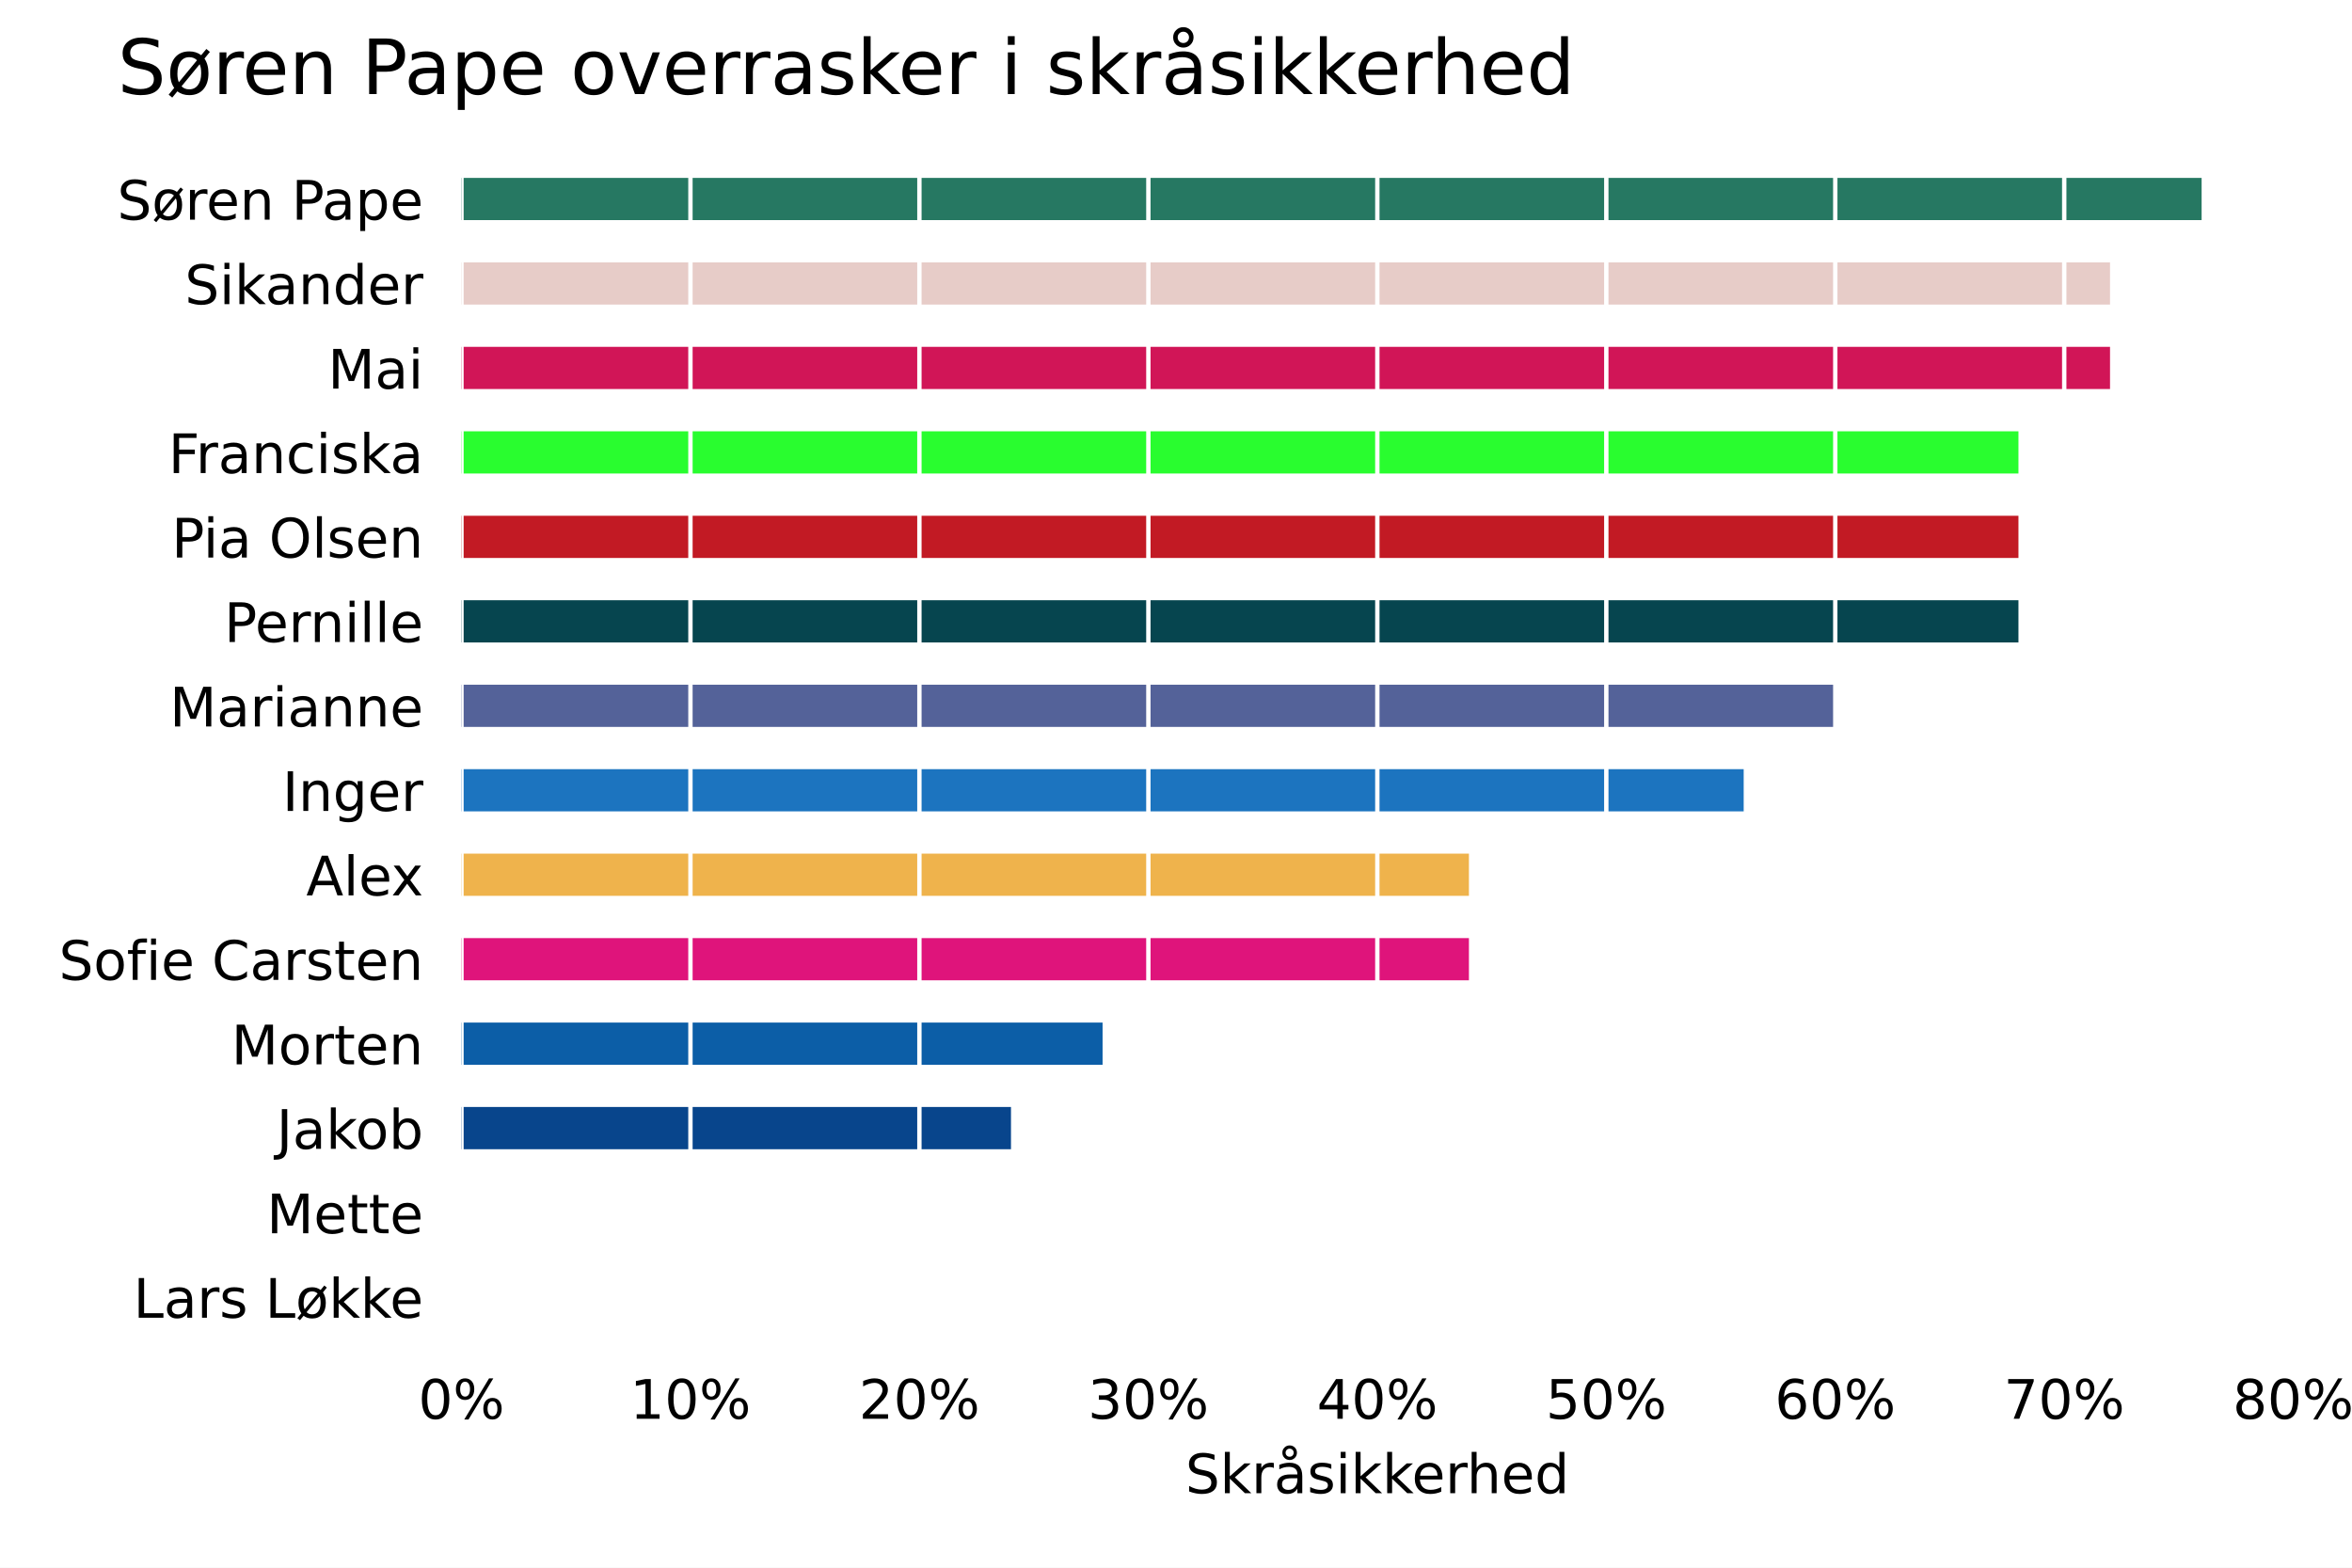
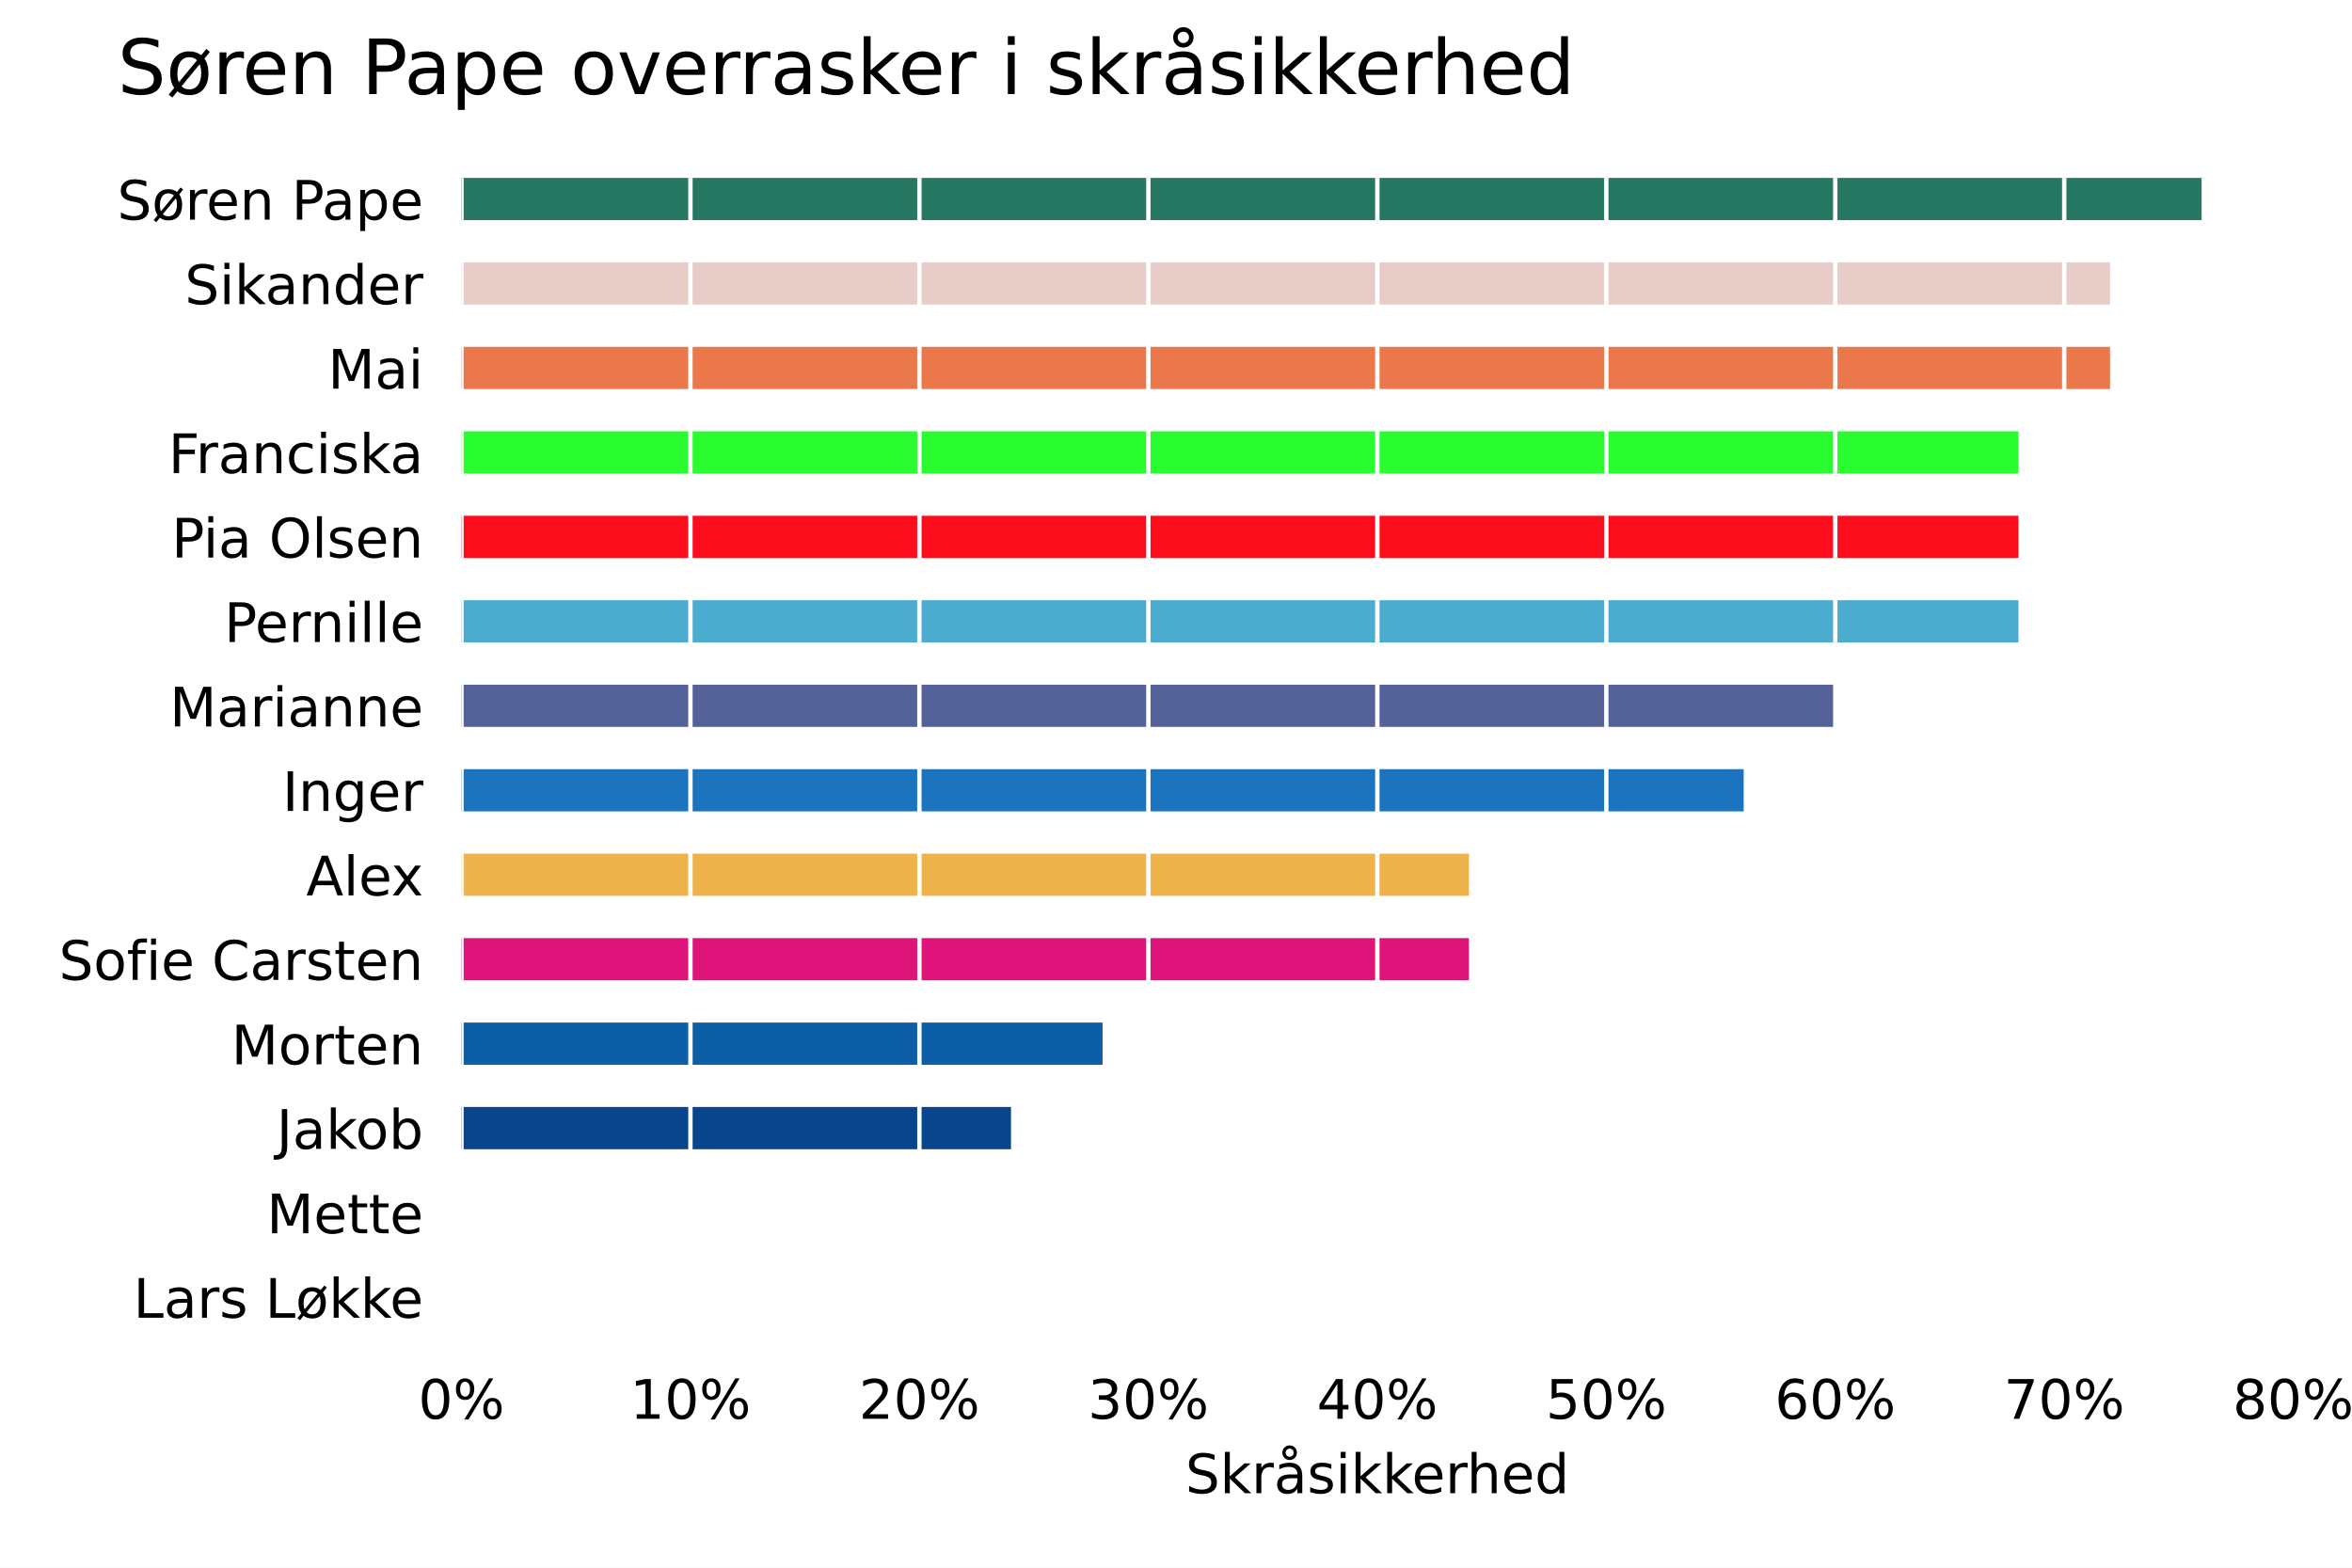
<svg xmlns="http://www.w3.org/2000/svg" xmlns:xlink="http://www.w3.org/1999/xlink" width="432pt" height="288pt" viewBox="0 0 432 288" version="1.1">
  <defs>
    <style type="text/css">*{stroke-linejoin: round; stroke-linecap: butt}</style>
  </defs>
  <g id="figure_1">
    <g id="patch_1">
      <path d="M 0 288  L 432 288  L 432 0  L 0 0  z " style="fill: #ffffff" />
    </g>
    <g id="axes_1">
      <g id="patch_2">
        <path d="M 84.76 246.04  L 421.2 246.04  L 421.2 28.8  L 84.76 28.8  z " style="fill: #ffffff" />
      </g>
      <g id="patch_3">
-         <path d="M 84.76 242.161  L 84.76 242.161  L 84.76 234.402  L 84.76 234.402  z " clip-path="url(#p9a227393f2)" style="fill: #832e8e" />
+         <path d="M 84.76 242.161  L 84.76 242.161  L 84.76 234.402  L 84.76 234.402  z " clip-path="url(#p060534f4e5)" style="fill: #832e8e" />
      </g>
      <g id="patch_4">
-         <path d="M 84.76 226.644  L 84.76 226.644  L 84.76 218.885  L 84.76 218.885  z " clip-path="url(#p9a227393f2)" style="fill: #c60c31" />
+         <path d="M 84.76 226.644  L 84.76 226.644  L 84.76 218.885  L 84.76 218.885  z " clip-path="url(#p060534f4e5)" style="fill: #c60c31" />
      </g>
      <g id="patch_5">
-         <path d="M 84.76 211.126  L 185.692 211.126  L 185.692 203.368  L 84.76 203.368  z " clip-path="url(#p9a227393f2)" style="fill: #08458c" />
+         <path d="M 84.76 211.126  L 185.692 211.126  L 185.692 203.368  L 84.76 203.368  z " clip-path="url(#p060534f4e5)" style="fill: #08458c" />
      </g>
      <g id="patch_6">
-         <path d="M 84.76 195.609  L 202.514 195.609  L 202.514 187.851  L 84.76 187.851  z " clip-path="url(#p9a227393f2)" style="fill: #0c5ea7" />
+         <path d="M 84.76 195.609  L 202.514 195.609  L 202.514 187.851  L 84.76 187.851  z " clip-path="url(#p060534f4e5)" style="fill: #0c5ea7" />
      </g>
      <g id="patch_7">
-         <path d="M 84.76 180.092  L 269.802 180.092  L 269.802 172.334  L 84.76 172.334  z " clip-path="url(#p9a227393f2)" style="fill: #df147b" />
+         <path d="M 84.76 180.092  L 269.802 180.092  L 269.802 172.334  L 84.76 172.334  z " clip-path="url(#p060534f4e5)" style="fill: #df147b" />
      </g>
      <g id="patch_8">
-         <path d="M 84.76 164.575  L 269.802 164.575  L 269.802 156.816  L 84.76 156.816  z " clip-path="url(#p9a227393f2)" style="fill: #efb34c" />
+         <path d="M 84.76 164.575  L 269.802 164.575  L 269.802 156.816  L 84.76 156.816  z " clip-path="url(#p060534f4e5)" style="fill: #efb34c" />
      </g>
      <g id="patch_9">
-         <path d="M 84.76 149.058  L 320.268 149.058  L 320.268 141.299  L 84.76 141.299  z " clip-path="url(#p9a227393f2)" style="fill: #1c74bf" />
+         <path d="M 84.76 149.058  L 320.268 149.058  L 320.268 141.299  L 84.76 141.299  z " clip-path="url(#p060534f4e5)" style="fill: #1c74bf" />
      </g>
      <g id="patch_10">
-         <path d="M 84.76 133.541  L 337.09 133.541  L 337.09 125.782  L 84.76 125.782  z " clip-path="url(#p9a227393f2)" style="fill: #546299" />
+         <path d="M 84.76 133.541  L 337.09 133.541  L 337.09 125.782  L 84.76 125.782  z " clip-path="url(#p060534f4e5)" style="fill: #546299" />
      </g>
      <g id="patch_11">
-         <path d="M 84.76 118.024  L 370.734 118.024  L 370.734 110.265  L 84.76 110.265  z " clip-path="url(#p9a227393f2)" style="fill: #06454f" />
+         <path d="M 84.76 118.024  L 370.734 118.024  L 370.734 110.265  L 84.76 110.265  z " clip-path="url(#p060534f4e5)" style="fill: #4bacd0" />
      </g>
      <g id="patch_12">
-         <path d="M 84.76 102.506  L 370.734 102.506  L 370.734 94.748  L 84.76 94.748  z " clip-path="url(#p9a227393f2)" style="fill: #c21a24" />
+         <path d="M 84.76 102.506  L 370.734 102.506  L 370.734 94.748  L 84.76 94.748  z " clip-path="url(#p060534f4e5)" style="fill: #fc0d1b" />
      </g>
      <g id="patch_13">
-         <path d="M 84.76 86.989  L 370.734 86.989  L 370.734 79.231  L 84.76 79.231  z " clip-path="url(#p9a227393f2)" style="fill: #29fd2f" />
+         <path d="M 84.76 86.989  L 370.734 86.989  L 370.734 79.231  L 84.76 79.231  z " clip-path="url(#p060534f4e5)" style="fill: #29fd2f" />
      </g>
      <g id="patch_14">
-         <path d="M 84.76 71.472  L 387.556 71.472  L 387.556 63.714  L 84.76 63.714  z " clip-path="url(#p9a227393f2)" style="fill: #d11557" />
+         <path d="M 84.76 71.472  L 387.556 71.472  L 387.556 63.714  L 84.76 63.714  z " clip-path="url(#p060534f4e5)" style="fill: #eb784a" />
      </g>
      <g id="patch_15">
-         <path d="M 84.76 55.955  L 387.556 55.955  L 387.556 48.196  L 84.76 48.196  z " clip-path="url(#p9a227393f2)" style="fill: #e7ccc8" />
+         <path d="M 84.76 55.955  L 387.556 55.955  L 387.556 48.196  L 84.76 48.196  z " clip-path="url(#p060534f4e5)" style="fill: #e7ccc8" />
      </g>
      <g id="patch_16">
-         <path d="M 84.76 40.438  L 404.378 40.438  L 404.378 32.679  L 84.76 32.679  z " clip-path="url(#p9a227393f2)" style="fill: #267862" />
+         <path d="M 84.76 40.438  L 404.378 40.438  L 404.378 32.679  L 84.76 32.679  z " clip-path="url(#p060534f4e5)" style="fill: #267862" />
      </g>
      <g id="matplotlib.axis_1">
        <g id="xtick_1">
          <g id="line2d_1">
-             <path d="M 84.76 246.04  L 84.76 28.8  " clip-path="url(#p9a227393f2)" style="fill: none; stroke: #ffffff; stroke-width: 0.8; stroke-linecap: square" />
+             <path d="M 84.76 246.04  L 84.76 28.8  " clip-path="url(#p060534f4e5)" style="fill: none; stroke: #ffffff; stroke-width: 0.8; stroke-linecap: square" />
          </g>
          <g id="text_1">
            <g transform="translate(76.82797 260.6384) scale(0.1 -0.1)">
              <defs>
                <path id="DejaVuSans-30" d="M 2034 4250  Q 1547 4250 1301 3770  Q 1056 3291 1056 2328  Q 1056 1369 1301 889  Q 1547 409 2034 409  Q 2525 409 2770 889  Q 3016 1369 3016 2328  Q 3016 3291 2770 3770  Q 2525 4250 2034 4250  z M 2034 4750  Q 2819 4750 3233 4129  Q 3647 3509 3647 2328  Q 3647 1150 3233 529  Q 2819 -91 2034 -91  Q 1250 -91 836 529  Q 422 1150 422 2328  Q 422 3509 836 4129  Q 1250 4750 2034 4750  z " transform="scale(0.015625)" />
                <path id="DejaVuSans-25" d="M 4653 2053  Q 4381 2053 4226 1822  Q 4072 1591 4072 1178  Q 4072 772 4226 539  Q 4381 306 4653 306  Q 4919 306 5073 539  Q 5228 772 5228 1178  Q 5228 1588 5073 1820  Q 4919 2053 4653 2053  z M 4653 2450  Q 5147 2450 5437 2106  Q 5728 1763 5728 1178  Q 5728 594 5436 251  Q 5144 -91 4653 -91  Q 4153 -91 3862 251  Q 3572 594 3572 1178  Q 3572 1766 3864 2108  Q 4156 2450 4653 2450  z M 1428 4353  Q 1159 4353 1004 4120  Q 850 3888 850 3481  Q 850 3069 1003 2837  Q 1156 2606 1428 2606  Q 1700 2606 1854 2837  Q 2009 3069 2009 3481  Q 2009 3884 1853 4118  Q 1697 4353 1428 4353  z M 4250 4750  L 4750 4750  L 1831 -91  L 1331 -91  L 4250 4750  z M 1428 4750  Q 1922 4750 2215 4408  Q 2509 4066 2509 3481  Q 2509 2891 2217 2550  Q 1925 2209 1428 2209  Q 931 2209 642 2551  Q 353 2894 353 3481  Q 353 4063 643 4406  Q 934 4750 1428 4750  z " transform="scale(0.015625)" />
              </defs>
              <use xlink:href="#DejaVuSans-30" />
              <use xlink:href="#DejaVuSans-25" x="63.623" />
            </g>
          </g>
        </g>
        <g id="xtick_2">
          <g id="line2d_2">
-             <path d="M 126.815 246.04  L 126.815 28.8  " clip-path="url(#p9a227393f2)" style="fill: none; stroke: #ffffff; stroke-width: 0.8; stroke-linecap: square" />
+             <path d="M 126.815 246.04  L 126.815 28.8  " clip-path="url(#p060534f4e5)" style="fill: none; stroke: #ffffff; stroke-width: 0.8; stroke-linecap: square" />
          </g>
          <g id="text_2">
            <g transform="translate(115.7017 260.6384) scale(0.1 -0.1)">
              <defs>
                <path id="DejaVuSans-31" d="M 794 531  L 1825 531  L 1825 4091  L 703 3866  L 703 4441  L 1819 4666  L 2450 4666  L 2450 531  L 3481 531  L 3481 0  L 794 0  L 794 531  z " transform="scale(0.015625)" />
              </defs>
              <use xlink:href="#DejaVuSans-31" />
              <use xlink:href="#DejaVuSans-30" x="63.623" />
              <use xlink:href="#DejaVuSans-25" x="127.246" />
            </g>
          </g>
        </g>
        <g id="xtick_3">
          <g id="line2d_3">
-             <path d="M 168.87 246.04  L 168.87 28.8  " clip-path="url(#p9a227393f2)" style="fill: none; stroke: #ffffff; stroke-width: 0.8; stroke-linecap: square" />
+             <path d="M 168.87 246.04  L 168.87 28.8  " clip-path="url(#p060534f4e5)" style="fill: none; stroke: #ffffff; stroke-width: 0.8; stroke-linecap: square" />
          </g>
          <g id="text_3">
            <g transform="translate(157.7567 260.6384) scale(0.1 -0.1)">
              <defs>
                <path id="DejaVuSans-32" d="M 1228 531  L 3431 531  L 3431 0  L 469 0  L 469 531  Q 828 903 1448 1529  Q 2069 2156 2228 2338  Q 2531 2678 2651 2914  Q 2772 3150 2772 3378  Q 2772 3750 2511 3984  Q 2250 4219 1831 4219  Q 1534 4219 1204 4116  Q 875 4013 500 3803  L 500 4441  Q 881 4594 1212 4672  Q 1544 4750 1819 4750  Q 2544 4750 2975 4387  Q 3406 4025 3406 3419  Q 3406 3131 3298 2873  Q 3191 2616 2906 2266  Q 2828 2175 2409 1742  Q 1991 1309 1228 531  z " transform="scale(0.015625)" />
              </defs>
              <use xlink:href="#DejaVuSans-32" />
              <use xlink:href="#DejaVuSans-30" x="63.623" />
              <use xlink:href="#DejaVuSans-25" x="127.246" />
            </g>
          </g>
        </g>
        <g id="xtick_4">
          <g id="line2d_4">
-             <path d="M 210.925 246.04  L 210.925 28.8  " clip-path="url(#p9a227393f2)" style="fill: none; stroke: #ffffff; stroke-width: 0.8; stroke-linecap: square" />
+             <path d="M 210.925 246.04  L 210.925 28.8  " clip-path="url(#p060534f4e5)" style="fill: none; stroke: #ffffff; stroke-width: 0.8; stroke-linecap: square" />
          </g>
          <g id="text_4">
            <g transform="translate(199.8117 260.6384) scale(0.1 -0.1)">
              <defs>
                <path id="DejaVuSans-33" d="M 2597 2516  Q 3050 2419 3304 2112  Q 3559 1806 3559 1356  Q 3559 666 3084 287  Q 2609 -91 1734 -91  Q 1441 -91 1130 -33  Q 819 25 488 141  L 488 750  Q 750 597 1062 519  Q 1375 441 1716 441  Q 2309 441 2620 675  Q 2931 909 2931 1356  Q 2931 1769 2642 2001  Q 2353 2234 1838 2234  L 1294 2234  L 1294 2753  L 1863 2753  Q 2328 2753 2575 2939  Q 2822 3125 2822 3475  Q 2822 3834 2567 4026  Q 2313 4219 1838 4219  Q 1578 4219 1281 4162  Q 984 4106 628 3988  L 628 4550  Q 988 4650 1302 4700  Q 1616 4750 1894 4750  Q 2613 4750 3031 4423  Q 3450 4097 3450 3541  Q 3450 3153 3228 2886  Q 3006 2619 2597 2516  z " transform="scale(0.015625)" />
              </defs>
              <use xlink:href="#DejaVuSans-33" />
              <use xlink:href="#DejaVuSans-30" x="63.623" />
              <use xlink:href="#DejaVuSans-25" x="127.246" />
            </g>
          </g>
        </g>
        <g id="xtick_5">
          <g id="line2d_5">
-             <path d="M 252.98 246.04  L 252.98 28.8  " clip-path="url(#p9a227393f2)" style="fill: none; stroke: #ffffff; stroke-width: 0.8; stroke-linecap: square" />
+             <path d="M 252.98 246.04  L 252.98 28.8  " clip-path="url(#p060534f4e5)" style="fill: none; stroke: #ffffff; stroke-width: 0.8; stroke-linecap: square" />
          </g>
          <g id="text_5">
            <g transform="translate(241.8667 260.6384) scale(0.1 -0.1)">
              <defs>
                <path id="DejaVuSans-34" d="M 2419 4116  L 825 1625  L 2419 1625  L 2419 4116  z M 2253 4666  L 3047 4666  L 3047 1625  L 3713 1625  L 3713 1100  L 3047 1100  L 3047 0  L 2419 0  L 2419 1100  L 313 1100  L 313 1709  L 2253 4666  z " transform="scale(0.015625)" />
              </defs>
              <use xlink:href="#DejaVuSans-34" />
              <use xlink:href="#DejaVuSans-30" x="63.623" />
              <use xlink:href="#DejaVuSans-25" x="127.246" />
            </g>
          </g>
        </g>
        <g id="xtick_6">
          <g id="line2d_6">
-             <path d="M 295.035 246.04  L 295.035 28.8  " clip-path="url(#p9a227393f2)" style="fill: none; stroke: #ffffff; stroke-width: 0.8; stroke-linecap: square" />
+             <path d="M 295.035 246.04  L 295.035 28.8  " clip-path="url(#p060534f4e5)" style="fill: none; stroke: #ffffff; stroke-width: 0.8; stroke-linecap: square" />
          </g>
          <g id="text_6">
            <g transform="translate(283.9217 260.6384) scale(0.1 -0.1)">
              <defs>
                <path id="DejaVuSans-35" d="M 691 4666  L 3169 4666  L 3169 4134  L 1269 4134  L 1269 2991  Q 1406 3038 1543 3061  Q 1681 3084 1819 3084  Q 2600 3084 3056 2656  Q 3513 2228 3513 1497  Q 3513 744 3044 326  Q 2575 -91 1722 -91  Q 1428 -91 1123 -41  Q 819 9 494 109  L 494 744  Q 775 591 1075 516  Q 1375 441 1709 441  Q 2250 441 2565 725  Q 2881 1009 2881 1497  Q 2881 1984 2565 2268  Q 2250 2553 1709 2553  Q 1456 2553 1204 2497  Q 953 2441 691 2322  L 691 4666  z " transform="scale(0.015625)" />
              </defs>
              <use xlink:href="#DejaVuSans-35" />
              <use xlink:href="#DejaVuSans-30" x="63.623" />
              <use xlink:href="#DejaVuSans-25" x="127.246" />
            </g>
          </g>
        </g>
        <g id="xtick_7">
          <g id="line2d_7">
-             <path d="M 337.09 246.04  L 337.09 28.8  " clip-path="url(#p9a227393f2)" style="fill: none; stroke: #ffffff; stroke-width: 0.8; stroke-linecap: square" />
+             <path d="M 337.09 246.04  L 337.09 28.8  " clip-path="url(#p060534f4e5)" style="fill: none; stroke: #ffffff; stroke-width: 0.8; stroke-linecap: square" />
          </g>
          <g id="text_7">
            <g transform="translate(325.9767 260.6384) scale(0.1 -0.1)">
              <defs>
                <path id="DejaVuSans-36" d="M 2113 2584  Q 1688 2584 1439 2293  Q 1191 2003 1191 1497  Q 1191 994 1439 701  Q 1688 409 2113 409  Q 2538 409 2786 701  Q 3034 994 3034 1497  Q 3034 2003 2786 2293  Q 2538 2584 2113 2584  z M 3366 4563  L 3366 3988  Q 3128 4100 2886 4159  Q 2644 4219 2406 4219  Q 1781 4219 1451 3797  Q 1122 3375 1075 2522  Q 1259 2794 1537 2939  Q 1816 3084 2150 3084  Q 2853 3084 3261 2657  Q 3669 2231 3669 1497  Q 3669 778 3244 343  Q 2819 -91 2113 -91  Q 1303 -91 875 529  Q 447 1150 447 2328  Q 447 3434 972 4092  Q 1497 4750 2381 4750  Q 2619 4750 2861 4703  Q 3103 4656 3366 4563  z " transform="scale(0.015625)" />
              </defs>
              <use xlink:href="#DejaVuSans-36" />
              <use xlink:href="#DejaVuSans-30" x="63.623" />
              <use xlink:href="#DejaVuSans-25" x="127.246" />
            </g>
          </g>
        </g>
        <g id="xtick_8">
          <g id="line2d_8">
-             <path d="M 379.145 246.04  L 379.145 28.8  " clip-path="url(#p9a227393f2)" style="fill: none; stroke: #ffffff; stroke-width: 0.8; stroke-linecap: square" />
+             <path d="M 379.145 246.04  L 379.145 28.8  " clip-path="url(#p060534f4e5)" style="fill: none; stroke: #ffffff; stroke-width: 0.8; stroke-linecap: square" />
          </g>
          <g id="text_8">
            <g transform="translate(368.0317 260.6384) scale(0.1 -0.1)">
              <defs>
                <path id="DejaVuSans-37" d="M 525 4666  L 3525 4666  L 3525 4397  L 1831 0  L 1172 0  L 2766 4134  L 525 4134  L 525 4666  z " transform="scale(0.015625)" />
              </defs>
              <use xlink:href="#DejaVuSans-37" />
              <use xlink:href="#DejaVuSans-30" x="63.623" />
              <use xlink:href="#DejaVuSans-25" x="127.246" />
            </g>
          </g>
        </g>
        <g id="xtick_9">
          <g id="line2d_9">
-             <path d="M 421.2 246.04  L 421.2 28.8  " clip-path="url(#p9a227393f2)" style="fill: none; stroke: #ffffff; stroke-width: 0.8; stroke-linecap: square" />
+             <path d="M 421.2 246.04  L 421.2 28.8  " clip-path="url(#p060534f4e5)" style="fill: none; stroke: #ffffff; stroke-width: 0.8; stroke-linecap: square" />
          </g>
          <g id="text_9">
            <g transform="translate(410.0867 260.6384) scale(0.1 -0.1)">
              <defs>
                <path id="DejaVuSans-38" d="M 2034 2216  Q 1584 2216 1326 1975  Q 1069 1734 1069 1313  Q 1069 891 1326 650  Q 1584 409 2034 409  Q 2484 409 2743 651  Q 3003 894 3003 1313  Q 3003 1734 2745 1975  Q 2488 2216 2034 2216  z M 1403 2484  Q 997 2584 770 2862  Q 544 3141 544 3541  Q 544 4100 942 4425  Q 1341 4750 2034 4750  Q 2731 4750 3128 4425  Q 3525 4100 3525 3541  Q 3525 3141 3298 2862  Q 3072 2584 2669 2484  Q 3125 2378 3379 2068  Q 3634 1759 3634 1313  Q 3634 634 3220 271  Q 2806 -91 2034 -91  Q 1263 -91 848 271  Q 434 634 434 1313  Q 434 1759 690 2068  Q 947 2378 1403 2484  z M 1172 3481  Q 1172 3119 1398 2916  Q 1625 2713 2034 2713  Q 2441 2713 2670 2916  Q 2900 3119 2900 3481  Q 2900 3844 2670 4047  Q 2441 4250 2034 4250  Q 1625 4250 1398 4047  Q 1172 3844 1172 3481  z " transform="scale(0.015625)" />
              </defs>
              <use xlink:href="#DejaVuSans-38" />
              <use xlink:href="#DejaVuSans-30" x="63.623" />
              <use xlink:href="#DejaVuSans-25" x="127.246" />
            </g>
          </g>
        </g>
        <g id="text_10">
          <g transform="translate(217.7237 274.3166) scale(0.1 -0.1)">
            <defs>
              <path id="DejaVuSans-53" d="M 3425 4513  L 3425 3897  Q 3066 4069 2747 4153  Q 2428 4238 2131 4238  Q 1616 4238 1336 4038  Q 1056 3838 1056 3469  Q 1056 3159 1242 3001  Q 1428 2844 1947 2747  L 2328 2669  Q 3034 2534 3370 2195  Q 3706 1856 3706 1288  Q 3706 609 3251 259  Q 2797 -91 1919 -91  Q 1588 -91 1214 -16  Q 841 59 441 206  L 441 856  Q 825 641 1194 531  Q 1563 422 1919 422  Q 2459 422 2753 634  Q 3047 847 3047 1241  Q 3047 1584 2836 1778  Q 2625 1972 2144 2069  L 1759 2144  Q 1053 2284 737 2584  Q 422 2884 422 3419  Q 422 4038 858 4394  Q 1294 4750 2059 4750  Q 2388 4750 2728 4690  Q 3069 4631 3425 4513  z " transform="scale(0.015625)" />
              <path id="DejaVuSans-6b" d="M 581 4863  L 1159 4863  L 1159 1991  L 2875 3500  L 3609 3500  L 1753 1863  L 3688 0  L 2938 0  L 1159 1709  L 1159 0  L 581 0  L 581 4863  z " transform="scale(0.015625)" />
              <path id="DejaVuSans-72" d="M 2631 2963  Q 2534 3019 2420 3045  Q 2306 3072 2169 3072  Q 1681 3072 1420 2755  Q 1159 2438 1159 1844  L 1159 0  L 581 0  L 581 3500  L 1159 3500  L 1159 2956  Q 1341 3275 1631 3429  Q 1922 3584 2338 3584  Q 2397 3584 2469 3576  Q 2541 3569 2628 3553  L 2631 2963  z " transform="scale(0.015625)" />
              <path id="DejaVuSans-e5" d="M 2194 1759  Q 1497 1759 1228 1600  Q 959 1441 959 1056  Q 959 750 1161 570  Q 1363 391 1709 391  Q 2188 391 2477 730  Q 2766 1069 2766 1631  L 2766 1759  L 2194 1759  z M 3341 1997  L 3341 0  L 2766 0  L 2766 531  Q 2569 213 2275 61  Q 1981 -91 1556 -91  Q 1019 -91 701 211  Q 384 513 384 1019  Q 384 1609 779 1909  Q 1175 2209 1959 2209  L 2766 2209  L 2766 2266  Q 2766 2663 2505 2880  Q 2244 3097 1772 3097  Q 1472 3097 1187 3025  Q 903 2953 641 2809  L 641 3341  Q 956 3463 1253 3523  Q 1550 3584 1831 3584  Q 2591 3584 2966 3190  Q 3341 2797 3341 1997  z M 2331 4763  Q 2331 4959 2193 5096  Q 2056 5234 1856 5234  Q 1653 5234 1517 5098  Q 1381 4963 1381 4763  Q 1381 4559 1517 4423  Q 1653 4288 1856 4288  Q 2056 4288 2193 4425  Q 2331 4563 2331 4763  z M 2712 4763  Q 2712 4403 2463 4153  Q 2215 3903 1856 3903  Q 1497 3903 1248 4153  Q 1000 4403 1000 4763  Q 1000 5122 1248 5370  Q 1497 5619 1856 5619  Q 2215 5619 2463 5370  Q 2712 5122 2712 4763  z " transform="scale(0.015625)" />
              <path id="DejaVuSans-73" d="M 2834 3397  L 2834 2853  Q 2591 2978 2328 3040  Q 2066 3103 1784 3103  Q 1356 3103 1142 2972  Q 928 2841 928 2578  Q 928 2378 1081 2264  Q 1234 2150 1697 2047  L 1894 2003  Q 2506 1872 2764 1633  Q 3022 1394 3022 966  Q 3022 478 2636 193  Q 2250 -91 1575 -91  Q 1294 -91 989 -36  Q 684 19 347 128  L 347 722  Q 666 556 975 473  Q 1284 391 1588 391  Q 1994 391 2212 530  Q 2431 669 2431 922  Q 2431 1156 2273 1281  Q 2116 1406 1581 1522  L 1381 1569  Q 847 1681 609 1914  Q 372 2147 372 2553  Q 372 3047 722 3315  Q 1072 3584 1716 3584  Q 2034 3584 2315 3537  Q 2597 3491 2834 3397  z " transform="scale(0.015625)" />
              <path id="DejaVuSans-69" d="M 603 3500  L 1178 3500  L 1178 0  L 603 0  L 603 3500  z M 603 4863  L 1178 4863  L 1178 4134  L 603 4134  L 603 4863  z " transform="scale(0.015625)" />
              <path id="DejaVuSans-65" d="M 3597 1894  L 3597 1613  L 953 1613  Q 991 1019 1311 708  Q 1631 397 2203 397  Q 2534 397 2845 478  Q 3156 559 3463 722  L 3463 178  Q 3153 47 2828 -22  Q 2503 -91 2169 -91  Q 1331 -91 842 396  Q 353 884 353 1716  Q 353 2575 817 3079  Q 1281 3584 2069 3584  Q 2775 3584 3186 3129  Q 3597 2675 3597 1894  z M 3022 2063  Q 3016 2534 2758 2815  Q 2500 3097 2075 3097  Q 1594 3097 1305 2825  Q 1016 2553 972 2059  L 3022 2063  z " transform="scale(0.015625)" />
              <path id="DejaVuSans-68" d="M 3513 2113  L 3513 0  L 2938 0  L 2938 2094  Q 2938 2591 2744 2837  Q 2550 3084 2163 3084  Q 1697 3084 1428 2787  Q 1159 2491 1159 1978  L 1159 0  L 581 0  L 581 4863  L 1159 4863  L 1159 2956  Q 1366 3272 1645 3428  Q 1925 3584 2291 3584  Q 2894 3584 3203 3211  Q 3513 2838 3513 2113  z " transform="scale(0.015625)" />
              <path id="DejaVuSans-64" d="M 2906 2969  L 2906 4863  L 3481 4863  L 3481 0  L 2906 0  L 2906 525  Q 2725 213 2448 61  Q 2172 -91 1784 -91  Q 1150 -91 751 415  Q 353 922 353 1747  Q 353 2572 751 3078  Q 1150 3584 1784 3584  Q 2172 3584 2448 3432  Q 2725 3281 2906 2969  z M 947 1747  Q 947 1113 1208 752  Q 1469 391 1925 391  Q 2381 391 2643 752  Q 2906 1113 2906 1747  Q 2906 2381 2643 2742  Q 2381 3103 1925 3103  Q 1469 3103 1208 2742  Q 947 2381 947 1747  z " transform="scale(0.015625)" />
            </defs>
            <use xlink:href="#DejaVuSans-53" />
            <use xlink:href="#DejaVuSans-6b" x="63.477" />
            <use xlink:href="#DejaVuSans-72" x="121.387" />
            <use xlink:href="#DejaVuSans-e5" x="162.5" />
            <use xlink:href="#DejaVuSans-73" x="223.779" />
            <use xlink:href="#DejaVuSans-69" x="275.879" />
            <use xlink:href="#DejaVuSans-6b" x="303.662" />
            <use xlink:href="#DejaVuSans-6b" x="361.572" />
            <use xlink:href="#DejaVuSans-65" x="415.857" />
            <use xlink:href="#DejaVuSans-72" x="477.381" />
            <use xlink:href="#DejaVuSans-68" x="516.744" />
            <use xlink:href="#DejaVuSans-65" x="580.123" />
            <use xlink:href="#DejaVuSans-64" x="641.646" />
          </g>
        </g>
      </g>
      <g id="matplotlib.axis_2">
        <g id="ytick_1">
          <g id="text_11">
            <g transform="translate(24.49906 242.0806) scale(0.1 -0.1)">
              <defs>
                <path id="DejaVuSans-4c" d="M 628 4666  L 1259 4666  L 1259 531  L 3531 531  L 3531 0  L 628 0  L 628 4666  z " transform="scale(0.015625)" />
                <path id="DejaVuSans-61" d="M 2194 1759  Q 1497 1759 1228 1600  Q 959 1441 959 1056  Q 959 750 1161 570  Q 1363 391 1709 391  Q 2188 391 2477 730  Q 2766 1069 2766 1631  L 2766 1759  L 2194 1759  z M 3341 1997  L 3341 0  L 2766 0  L 2766 531  Q 2569 213 2275 61  Q 1981 -91 1556 -91  Q 1019 -91 701 211  Q 384 513 384 1019  Q 384 1609 779 1909  Q 1175 2209 1959 2209  L 2766 2209  L 2766 2266  Q 2766 2663 2505 2880  Q 2244 3097 1772 3097  Q 1472 3097 1187 3025  Q 903 2953 641 2809  L 641 3341  Q 956 3463 1253 3523  Q 1550 3584 1831 3584  Q 2591 3584 2966 3190  Q 3341 2797 3341 1997  z " transform="scale(0.015625)" />
                <path id="DejaVuSans-20" transform="scale(0.015625)" />
                <path id="DejaVuSans-f8" d="M 2828 2503  L 1306 653  Q 1434 522 1595 459  Q 1756 397 1959 397  Q 2419 397 2687 759  Q 2956 1122 2956 1747  Q 2956 1994 2925 2176  Q 2894 2359 2828 2503  z M 2606 2841  Q 2475 2969 2314 3033  Q 2153 3097 1959 3097  Q 1488 3097 1223 2730  Q 959 2363 959 1703  Q 959 1478 989 1306  Q 1019 1134 1081 991  L 2606 2841  z M 691 519  Q 522 759 437 1067  Q 353 1375 353 1747  Q 353 2609 779 3096  Q 1206 3584 1959 3584  Q 2250 3584 2498 3504  Q 2747 3425 2956 3263  L 3391 3788  L 3688 3541  L 3231 2981  Q 3397 2741 3481 2431  Q 3566 2122 3566 1747  Q 3566 888 3137 398  Q 2709 -91 1959 -91  Q 1659 -91 1407 -9  Q 1156 72 959 231  L 525 -294  L 225 -50  L 691 519  z " transform="scale(0.015625)" />
              </defs>
              <use xlink:href="#DejaVuSans-4c" />
              <use xlink:href="#DejaVuSans-61" x="55.713" />
              <use xlink:href="#DejaVuSans-72" x="116.992" />
              <use xlink:href="#DejaVuSans-73" x="158.105" />
              <use xlink:href="#DejaVuSans-20" x="210.205" />
              <use xlink:href="#DejaVuSans-4c" x="241.992" />
              <use xlink:href="#DejaVuSans-f8" x="297.705" />
              <use xlink:href="#DejaVuSans-6b" x="358.887" />
              <use xlink:href="#DejaVuSans-6b" x="416.797" />
              <use xlink:href="#DejaVuSans-65" x="471.082" />
            </g>
          </g>
        </g>
        <g id="ytick_2">
          <g id="text_12">
            <g transform="translate(48.985 226.5635) scale(0.1 -0.1)">
              <defs>
                <path id="DejaVuSans-4d" d="M 628 4666  L 1569 4666  L 2759 1491  L 3956 4666  L 4897 4666  L 4897 0  L 4281 0  L 4281 4097  L 3078 897  L 2444 897  L 1241 4097  L 1241 0  L 628 0  L 628 4666  z " transform="scale(0.015625)" />
                <path id="DejaVuSans-74" d="M 1172 4494  L 1172 3500  L 2356 3500  L 2356 3053  L 1172 3053  L 1172 1153  Q 1172 725 1289 603  Q 1406 481 1766 481  L 2356 481  L 2356 0  L 1766 0  Q 1100 0 847 248  Q 594 497 594 1153  L 594 3053  L 172 3053  L 172 3500  L 594 3500  L 594 4494  L 1172 4494  z " transform="scale(0.015625)" />
              </defs>
              <use xlink:href="#DejaVuSans-4d" />
              <use xlink:href="#DejaVuSans-65" x="86.279" />
              <use xlink:href="#DejaVuSans-74" x="147.803" />
              <use xlink:href="#DejaVuSans-74" x="187.012" />
              <use xlink:href="#DejaVuSans-65" x="226.221" />
            </g>
          </g>
        </g>
        <g id="ytick_3">
          <g id="text_13">
            <g transform="translate(50.78656 211.0464) scale(0.1 -0.1)">
              <defs>
                <path id="DejaVuSans-4a" d="M 628 4666  L 1259 4666  L 1259 325  Q 1259 -519 939 -900  Q 619 -1281 -91 -1281  L -331 -1281  L -331 -750  L -134 -750  Q 284 -750 456 -515  Q 628 -281 628 325  L 628 4666  z " transform="scale(0.015625)" />
                <path id="DejaVuSans-6f" d="M 1959 3097  Q 1497 3097 1228 2736  Q 959 2375 959 1747  Q 959 1119 1226 758  Q 1494 397 1959 397  Q 2419 397 2687 759  Q 2956 1122 2956 1747  Q 2956 2369 2687 2733  Q 2419 3097 1959 3097  z M 1959 3584  Q 2709 3584 3137 3096  Q 3566 2609 3566 1747  Q 3566 888 3137 398  Q 2709 -91 1959 -91  Q 1206 -91 779 398  Q 353 888 353 1747  Q 353 2609 779 3096  Q 1206 3584 1959 3584  z " transform="scale(0.015625)" />
                <path id="DejaVuSans-62" d="M 3116 1747  Q 3116 2381 2855 2742  Q 2594 3103 2138 3103  Q 1681 3103 1420 2742  Q 1159 2381 1159 1747  Q 1159 1113 1420 752  Q 1681 391 2138 391  Q 2594 391 2855 752  Q 3116 1113 3116 1747  z M 1159 2969  Q 1341 3281 1617 3432  Q 1894 3584 2278 3584  Q 2916 3584 3314 3078  Q 3713 2572 3713 1747  Q 3713 922 3314 415  Q 2916 -91 2278 -91  Q 1894 -91 1617 61  Q 1341 213 1159 525  L 1159 0  L 581 0  L 581 4863  L 1159 4863  L 1159 2969  z " transform="scale(0.015625)" />
              </defs>
              <use xlink:href="#DejaVuSans-4a" />
              <use xlink:href="#DejaVuSans-61" x="29.492" />
              <use xlink:href="#DejaVuSans-6b" x="90.771" />
              <use xlink:href="#DejaVuSans-6f" x="145.057" />
              <use xlink:href="#DejaVuSans-62" x="206.238" />
            </g>
          </g>
        </g>
        <g id="ytick_4">
          <g id="text_14">
            <g transform="translate(42.49125 195.5292) scale(0.1 -0.1)">
              <defs>
                <path id="DejaVuSans-6e" d="M 3513 2113  L 3513 0  L 2938 0  L 2938 2094  Q 2938 2591 2744 2837  Q 2550 3084 2163 3084  Q 1697 3084 1428 2787  Q 1159 2491 1159 1978  L 1159 0  L 581 0  L 581 3500  L 1159 3500  L 1159 2956  Q 1366 3272 1645 3428  Q 1925 3584 2291 3584  Q 2894 3584 3203 3211  Q 3513 2838 3513 2113  z " transform="scale(0.015625)" />
              </defs>
              <use xlink:href="#DejaVuSans-4d" />
              <use xlink:href="#DejaVuSans-6f" x="86.279" />
              <use xlink:href="#DejaVuSans-72" x="147.461" />
              <use xlink:href="#DejaVuSans-74" x="188.574" />
              <use xlink:href="#DejaVuSans-65" x="227.783" />
              <use xlink:href="#DejaVuSans-6e" x="289.307" />
            </g>
          </g>
        </g>
        <g id="ytick_5">
          <g id="text_15">
            <g transform="translate(10.82094 180.0121) scale(0.1 -0.1)">
              <defs>
                <path id="DejaVuSans-66" d="M 2375 4863  L 2375 4384  L 1825 4384  Q 1516 4384 1395 4259  Q 1275 4134 1275 3809  L 1275 3500  L 2222 3500  L 2222 3053  L 1275 3053  L 1275 0  L 697 0  L 697 3053  L 147 3053  L 147 3500  L 697 3500  L 697 3744  Q 697 4328 969 4595  Q 1241 4863 1831 4863  L 2375 4863  z " transform="scale(0.015625)" />
                <path id="DejaVuSans-43" d="M 4122 4306  L 4122 3641  Q 3803 3938 3442 4084  Q 3081 4231 2675 4231  Q 1875 4231 1450 3742  Q 1025 3253 1025 2328  Q 1025 1406 1450 917  Q 1875 428 2675 428  Q 3081 428 3442 575  Q 3803 722 4122 1019  L 4122 359  Q 3791 134 3420 21  Q 3050 -91 2638 -91  Q 1578 -91 968 557  Q 359 1206 359 2328  Q 359 3453 968 4101  Q 1578 4750 2638 4750  Q 3056 4750 3426 4639  Q 3797 4528 4122 4306  z " transform="scale(0.015625)" />
              </defs>
              <use xlink:href="#DejaVuSans-53" />
              <use xlink:href="#DejaVuSans-6f" x="63.477" />
              <use xlink:href="#DejaVuSans-66" x="124.658" />
              <use xlink:href="#DejaVuSans-69" x="159.863" />
              <use xlink:href="#DejaVuSans-65" x="187.646" />
              <use xlink:href="#DejaVuSans-20" x="249.17" />
              <use xlink:href="#DejaVuSans-43" x="280.957" />
              <use xlink:href="#DejaVuSans-61" x="350.781" />
              <use xlink:href="#DejaVuSans-72" x="412.061" />
              <use xlink:href="#DejaVuSans-73" x="453.174" />
              <use xlink:href="#DejaVuSans-74" x="505.273" />
              <use xlink:href="#DejaVuSans-65" x="544.482" />
              <use xlink:href="#DejaVuSans-6e" x="606.006" />
            </g>
          </g>
        </g>
        <g id="ytick_6">
          <g id="text_16">
            <g transform="translate(56.24437 164.4949) scale(0.1 -0.1)">
              <defs>
                <path id="DejaVuSans-41" d="M 2188 4044  L 1331 1722  L 3047 1722  L 2188 4044  z M 1831 4666  L 2547 4666  L 4325 0  L 3669 0  L 3244 1197  L 1141 1197  L 716 0  L 50 0  L 1831 4666  z " transform="scale(0.015625)" />
                <path id="DejaVuSans-6c" d="M 603 4863  L 1178 4863  L 1178 0  L 603 0  L 603 4863  z " transform="scale(0.015625)" />
                <path id="DejaVuSans-78" d="M 3513 3500  L 2247 1797  L 3578 0  L 2900 0  L 1881 1375  L 863 0  L 184 0  L 1544 1831  L 300 3500  L 978 3500  L 1906 2253  L 2834 3500  L 3513 3500  z " transform="scale(0.015625)" />
              </defs>
              <use xlink:href="#DejaVuSans-41" />
              <use xlink:href="#DejaVuSans-6c" x="68.408" />
              <use xlink:href="#DejaVuSans-65" x="96.191" />
              <use xlink:href="#DejaVuSans-78" x="155.965" />
            </g>
          </g>
        </g>
        <g id="ytick_7">
          <g id="text_17">
            <g transform="translate(51.86 148.9778) scale(0.1 -0.1)">
              <defs>
                <path id="DejaVuSans-49" d="M 628 4666  L 1259 4666  L 1259 0  L 628 0  L 628 4666  z " transform="scale(0.015625)" />
                <path id="DejaVuSans-67" d="M 2906 1791  Q 2906 2416 2648 2759  Q 2391 3103 1925 3103  Q 1463 3103 1205 2759  Q 947 2416 947 1791  Q 947 1169 1205 825  Q 1463 481 1925 481  Q 2391 481 2648 825  Q 2906 1169 2906 1791  z M 3481 434  Q 3481 -459 3084 -895  Q 2688 -1331 1869 -1331  Q 1566 -1331 1297 -1286  Q 1028 -1241 775 -1147  L 775 -588  Q 1028 -725 1275 -790  Q 1522 -856 1778 -856  Q 2344 -856 2625 -561  Q 2906 -266 2906 331  L 2906 616  Q 2728 306 2450 153  Q 2172 0 1784 0  Q 1141 0 747 490  Q 353 981 353 1791  Q 353 2603 747 3093  Q 1141 3584 1784 3584  Q 2172 3584 2450 3431  Q 2728 3278 2906 2969  L 2906 3500  L 3481 3500  L 3481 434  z " transform="scale(0.015625)" />
              </defs>
              <use xlink:href="#DejaVuSans-49" />
              <use xlink:href="#DejaVuSans-6e" x="29.492" />
              <use xlink:href="#DejaVuSans-67" x="92.871" />
              <use xlink:href="#DejaVuSans-65" x="156.348" />
              <use xlink:href="#DejaVuSans-72" x="217.871" />
            </g>
          </g>
        </g>
        <g id="ytick_8">
          <g id="text_18">
            <g transform="translate(31.15844 133.4606) scale(0.1 -0.1)">
              <use xlink:href="#DejaVuSans-4d" />
              <use xlink:href="#DejaVuSans-61" x="86.279" />
              <use xlink:href="#DejaVuSans-72" x="147.559" />
              <use xlink:href="#DejaVuSans-69" x="188.672" />
              <use xlink:href="#DejaVuSans-61" x="216.455" />
              <use xlink:href="#DejaVuSans-6e" x="277.734" />
              <use xlink:href="#DejaVuSans-6e" x="341.113" />
              <use xlink:href="#DejaVuSans-65" x="404.492" />
            </g>
          </g>
        </g>
        <g id="ytick_9">
          <g id="text_19">
            <g transform="translate(41.17875 117.9435) scale(0.1 -0.1)">
              <defs>
                <path id="DejaVuSans-50" d="M 1259 4147  L 1259 2394  L 2053 2394  Q 2494 2394 2734 2622  Q 2975 2850 2975 3272  Q 2975 3691 2734 3919  Q 2494 4147 2053 4147  L 1259 4147  z M 628 4666  L 2053 4666  Q 2838 4666 3239 4311  Q 3641 3956 3641 3272  Q 3641 2581 3239 2228  Q 2838 1875 2053 1875  L 1259 1875  L 1259 0  L 628 0  L 628 4666  z " transform="scale(0.015625)" />
              </defs>
              <use xlink:href="#DejaVuSans-50" />
              <use xlink:href="#DejaVuSans-65" x="56.678" />
              <use xlink:href="#DejaVuSans-72" x="118.201" />
              <use xlink:href="#DejaVuSans-6e" x="157.564" />
              <use xlink:href="#DejaVuSans-69" x="220.943" />
              <use xlink:href="#DejaVuSans-6c" x="248.727" />
              <use xlink:href="#DejaVuSans-6c" x="276.51" />
              <use xlink:href="#DejaVuSans-65" x="304.293" />
            </g>
          </g>
        </g>
        <g id="ytick_10">
          <g id="text_20">
            <g transform="translate(31.52094 102.4264) scale(0.1 -0.1)">
              <defs>
                <path id="DejaVuSans-4f" d="M 2522 4238  Q 1834 4238 1429 3725  Q 1025 3213 1025 2328  Q 1025 1447 1429 934  Q 1834 422 2522 422  Q 3209 422 3611 934  Q 4013 1447 4013 2328  Q 4013 3213 3611 3725  Q 3209 4238 2522 4238  z M 2522 4750  Q 3503 4750 4090 4092  Q 4678 3434 4678 2328  Q 4678 1225 4090 567  Q 3503 -91 2522 -91  Q 1538 -91 948 565  Q 359 1222 359 2328  Q 359 3434 948 4092  Q 1538 4750 2522 4750  z " transform="scale(0.015625)" />
              </defs>
              <use xlink:href="#DejaVuSans-50" />
              <use xlink:href="#DejaVuSans-69" x="58.053" />
              <use xlink:href="#DejaVuSans-61" x="85.836" />
              <use xlink:href="#DejaVuSans-20" x="147.115" />
              <use xlink:href="#DejaVuSans-4f" x="178.902" />
              <use xlink:href="#DejaVuSans-6c" x="257.613" />
              <use xlink:href="#DejaVuSans-73" x="285.396" />
              <use xlink:href="#DejaVuSans-65" x="337.496" />
              <use xlink:href="#DejaVuSans-6e" x="399.02" />
            </g>
          </g>
        </g>
        <g id="ytick_11">
          <g id="text_21">
            <g transform="translate(30.92719 86.90922) scale(0.1 -0.1)">
              <defs>
                <path id="DejaVuSans-46" d="M 628 4666  L 3309 4666  L 3309 4134  L 1259 4134  L 1259 2759  L 3109 2759  L 3109 2228  L 1259 2228  L 1259 0  L 628 0  L 628 4666  z " transform="scale(0.015625)" />
                <path id="DejaVuSans-63" d="M 3122 3366  L 3122 2828  Q 2878 2963 2633 3030  Q 2388 3097 2138 3097  Q 1578 3097 1268 2742  Q 959 2388 959 1747  Q 959 1106 1268 751  Q 1578 397 2138 397  Q 2388 397 2633 464  Q 2878 531 3122 666  L 3122 134  Q 2881 22 2623 -34  Q 2366 -91 2075 -91  Q 1284 -91 818 406  Q 353 903 353 1747  Q 353 2603 823 3093  Q 1294 3584 2113 3584  Q 2378 3584 2631 3529  Q 2884 3475 3122 3366  z " transform="scale(0.015625)" />
              </defs>
              <use xlink:href="#DejaVuSans-46" />
              <use xlink:href="#DejaVuSans-72" x="50.27" />
              <use xlink:href="#DejaVuSans-61" x="91.383" />
              <use xlink:href="#DejaVuSans-6e" x="152.662" />
              <use xlink:href="#DejaVuSans-63" x="216.041" />
              <use xlink:href="#DejaVuSans-69" x="271.021" />
              <use xlink:href="#DejaVuSans-73" x="298.805" />
              <use xlink:href="#DejaVuSans-6b" x="350.904" />
              <use xlink:href="#DejaVuSans-61" x="407.064" />
            </g>
          </g>
        </g>
        <g id="ytick_12">
          <g id="text_22">
            <g transform="translate(60.22563 71.39208) scale(0.1 -0.1)">
              <use xlink:href="#DejaVuSans-4d" />
              <use xlink:href="#DejaVuSans-61" x="86.279" />
              <use xlink:href="#DejaVuSans-69" x="147.559" />
            </g>
          </g>
        </g>
        <g id="ytick_13">
          <g id="text_23">
            <g transform="translate(33.93969 55.87493) scale(0.1 -0.1)">
              <use xlink:href="#DejaVuSans-53" />
              <use xlink:href="#DejaVuSans-69" x="63.477" />
              <use xlink:href="#DejaVuSans-6b" x="91.26" />
              <use xlink:href="#DejaVuSans-61" x="147.42" />
              <use xlink:href="#DejaVuSans-6e" x="208.699" />
              <use xlink:href="#DejaVuSans-64" x="272.078" />
              <use xlink:href="#DejaVuSans-65" x="335.555" />
              <use xlink:href="#DejaVuSans-72" x="397.078" />
            </g>
          </g>
        </g>
        <g id="ytick_14">
          <g id="text_24">
            <g transform="translate(21.52875 40.35779) scale(0.1 -0.1)">
              <defs>
                <path id="DejaVuSans-70" d="M 1159 525  L 1159 -1331  L 581 -1331  L 581 3500  L 1159 3500  L 1159 2969  Q 1341 3281 1617 3432  Q 1894 3584 2278 3584  Q 2916 3584 3314 3078  Q 3713 2572 3713 1747  Q 3713 922 3314 415  Q 2916 -91 2278 -91  Q 1894 -91 1617 61  Q 1341 213 1159 525  z M 3116 1747  Q 3116 2381 2855 2742  Q 2594 3103 2138 3103  Q 1681 3103 1420 2742  Q 1159 2381 1159 1747  Q 1159 1113 1420 752  Q 1681 391 2138 391  Q 2594 391 2855 752  Q 3116 1113 3116 1747  z " transform="scale(0.015625)" />
              </defs>
              <use xlink:href="#DejaVuSans-53" />
              <use xlink:href="#DejaVuSans-f8" x="63.477" />
              <use xlink:href="#DejaVuSans-72" x="124.658" />
              <use xlink:href="#DejaVuSans-65" x="163.521" />
              <use xlink:href="#DejaVuSans-6e" x="225.045" />
              <use xlink:href="#DejaVuSans-20" x="288.424" />
              <use xlink:href="#DejaVuSans-50" x="320.211" />
              <use xlink:href="#DejaVuSans-61" x="376.014" />
              <use xlink:href="#DejaVuSans-70" x="437.293" />
              <use xlink:href="#DejaVuSans-65" x="500.77" />
            </g>
          </g>
        </g>
      </g>
    </g>
    <g id="text_25">
      <g transform="translate(21.6 17.28) scale(0.14 -0.14)">
        <defs>
          <path id="DejaVuSans-76" d="M 191 3500  L 800 3500  L 1894 563  L 2988 3500  L 3597 3500  L 2284 0  L 1503 0  L 191 3500  z " transform="scale(0.015625)" />
        </defs>
        <use xlink:href="#DejaVuSans-53" />
        <use xlink:href="#DejaVuSans-f8" x="63.477" />
        <use xlink:href="#DejaVuSans-72" x="124.658" />
        <use xlink:href="#DejaVuSans-65" x="163.521" />
        <use xlink:href="#DejaVuSans-6e" x="225.045" />
        <use xlink:href="#DejaVuSans-20" x="288.424" />
        <use xlink:href="#DejaVuSans-50" x="320.211" />
        <use xlink:href="#DejaVuSans-61" x="376.014" />
        <use xlink:href="#DejaVuSans-70" x="437.293" />
        <use xlink:href="#DejaVuSans-65" x="500.77" />
        <use xlink:href="#DejaVuSans-20" x="562.293" />
        <use xlink:href="#DejaVuSans-6f" x="594.08" />
        <use xlink:href="#DejaVuSans-76" x="655.262" />
        <use xlink:href="#DejaVuSans-65" x="714.441" />
        <use xlink:href="#DejaVuSans-72" x="775.965" />
        <use xlink:href="#DejaVuSans-72" x="815.328" />
        <use xlink:href="#DejaVuSans-61" x="856.441" />
        <use xlink:href="#DejaVuSans-73" x="917.721" />
        <use xlink:href="#DejaVuSans-6b" x="969.82" />
        <use xlink:href="#DejaVuSans-65" x="1024.105" />
        <use xlink:href="#DejaVuSans-72" x="1085.629" />
        <use xlink:href="#DejaVuSans-20" x="1126.742" />
        <use xlink:href="#DejaVuSans-69" x="1158.529" />
        <use xlink:href="#DejaVuSans-20" x="1186.312" />
        <use xlink:href="#DejaVuSans-73" x="1218.1" />
        <use xlink:href="#DejaVuSans-6b" x="1270.199" />
        <use xlink:href="#DejaVuSans-72" x="1328.109" />
        <use xlink:href="#DejaVuSans-e5" x="1369.223" />
        <use xlink:href="#DejaVuSans-73" x="1430.502" />
        <use xlink:href="#DejaVuSans-69" x="1482.602" />
        <use xlink:href="#DejaVuSans-6b" x="1510.385" />
        <use xlink:href="#DejaVuSans-6b" x="1568.295" />
        <use xlink:href="#DejaVuSans-65" x="1622.58" />
        <use xlink:href="#DejaVuSans-72" x="1684.104" />
        <use xlink:href="#DejaVuSans-68" x="1723.467" />
        <use xlink:href="#DejaVuSans-65" x="1786.846" />
        <use xlink:href="#DejaVuSans-64" x="1848.369" />
      </g>
    </g>
  </g>
  <defs>
-     <clipPath id="p9a227393f2">
+     <clipPath id="p060534f4e5">
      <rect x="84.76" y="28.8" width="336.44" height="217.24" />
    </clipPath>
  </defs>
</svg>
